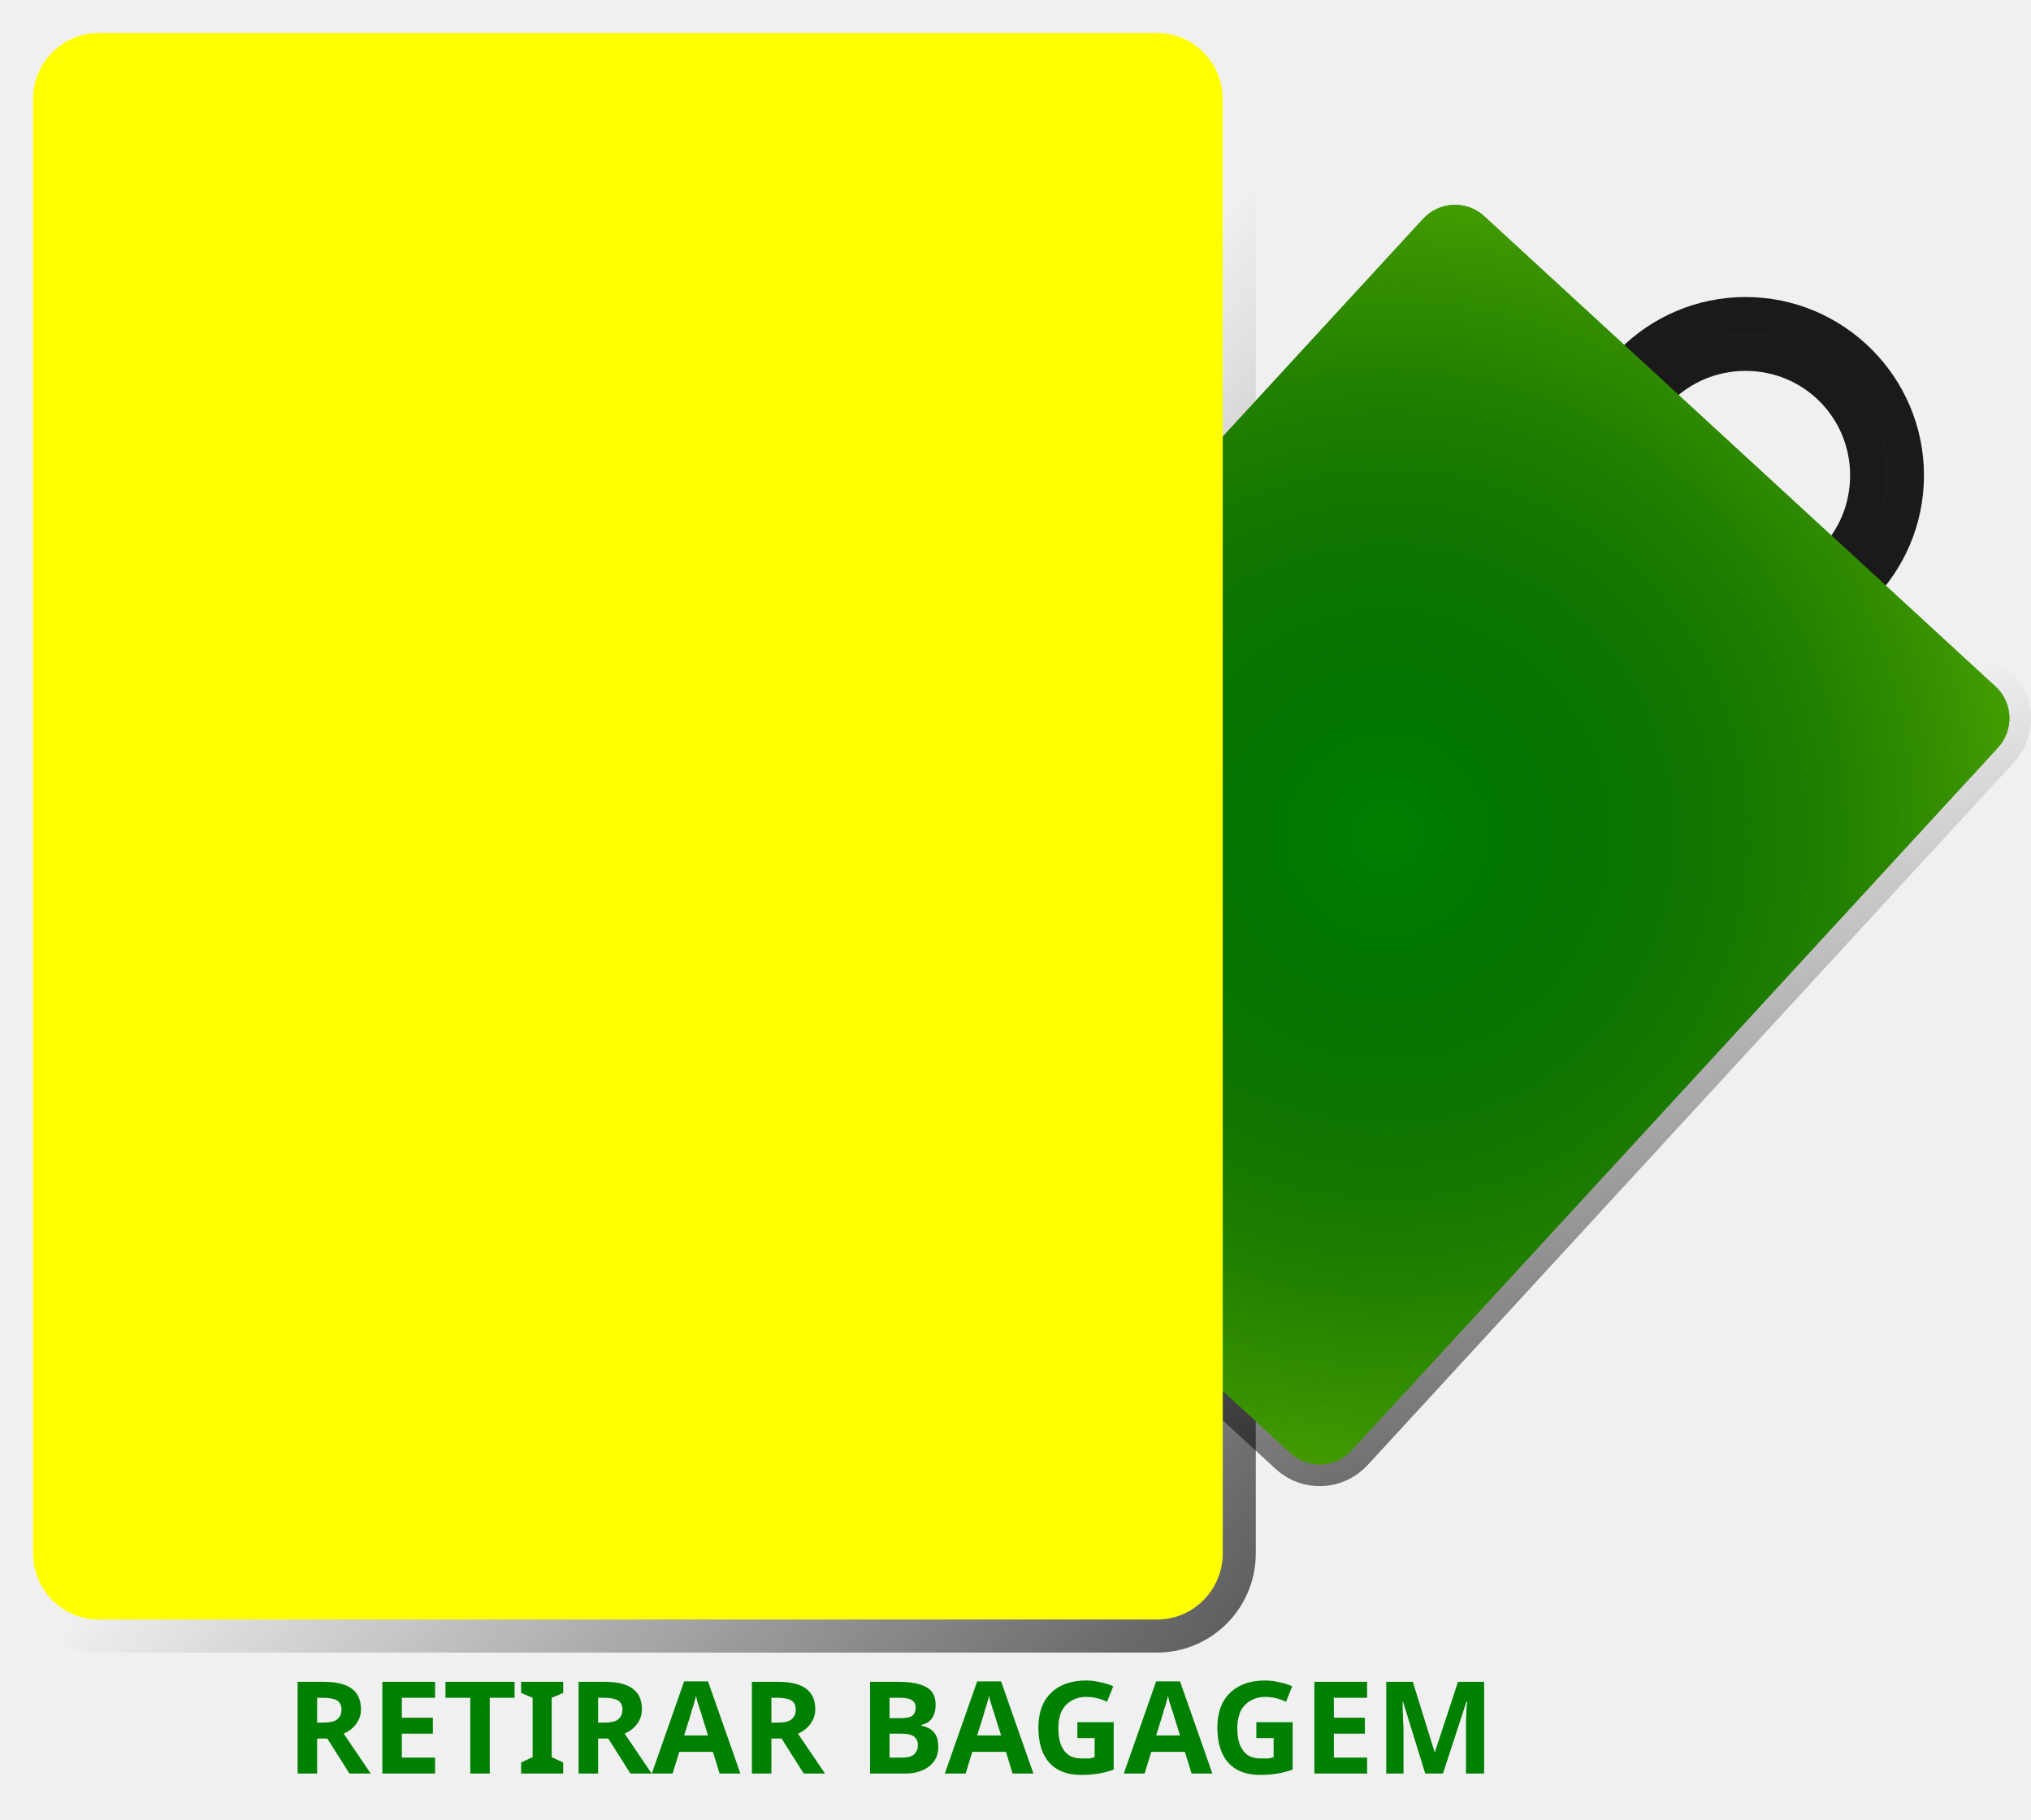
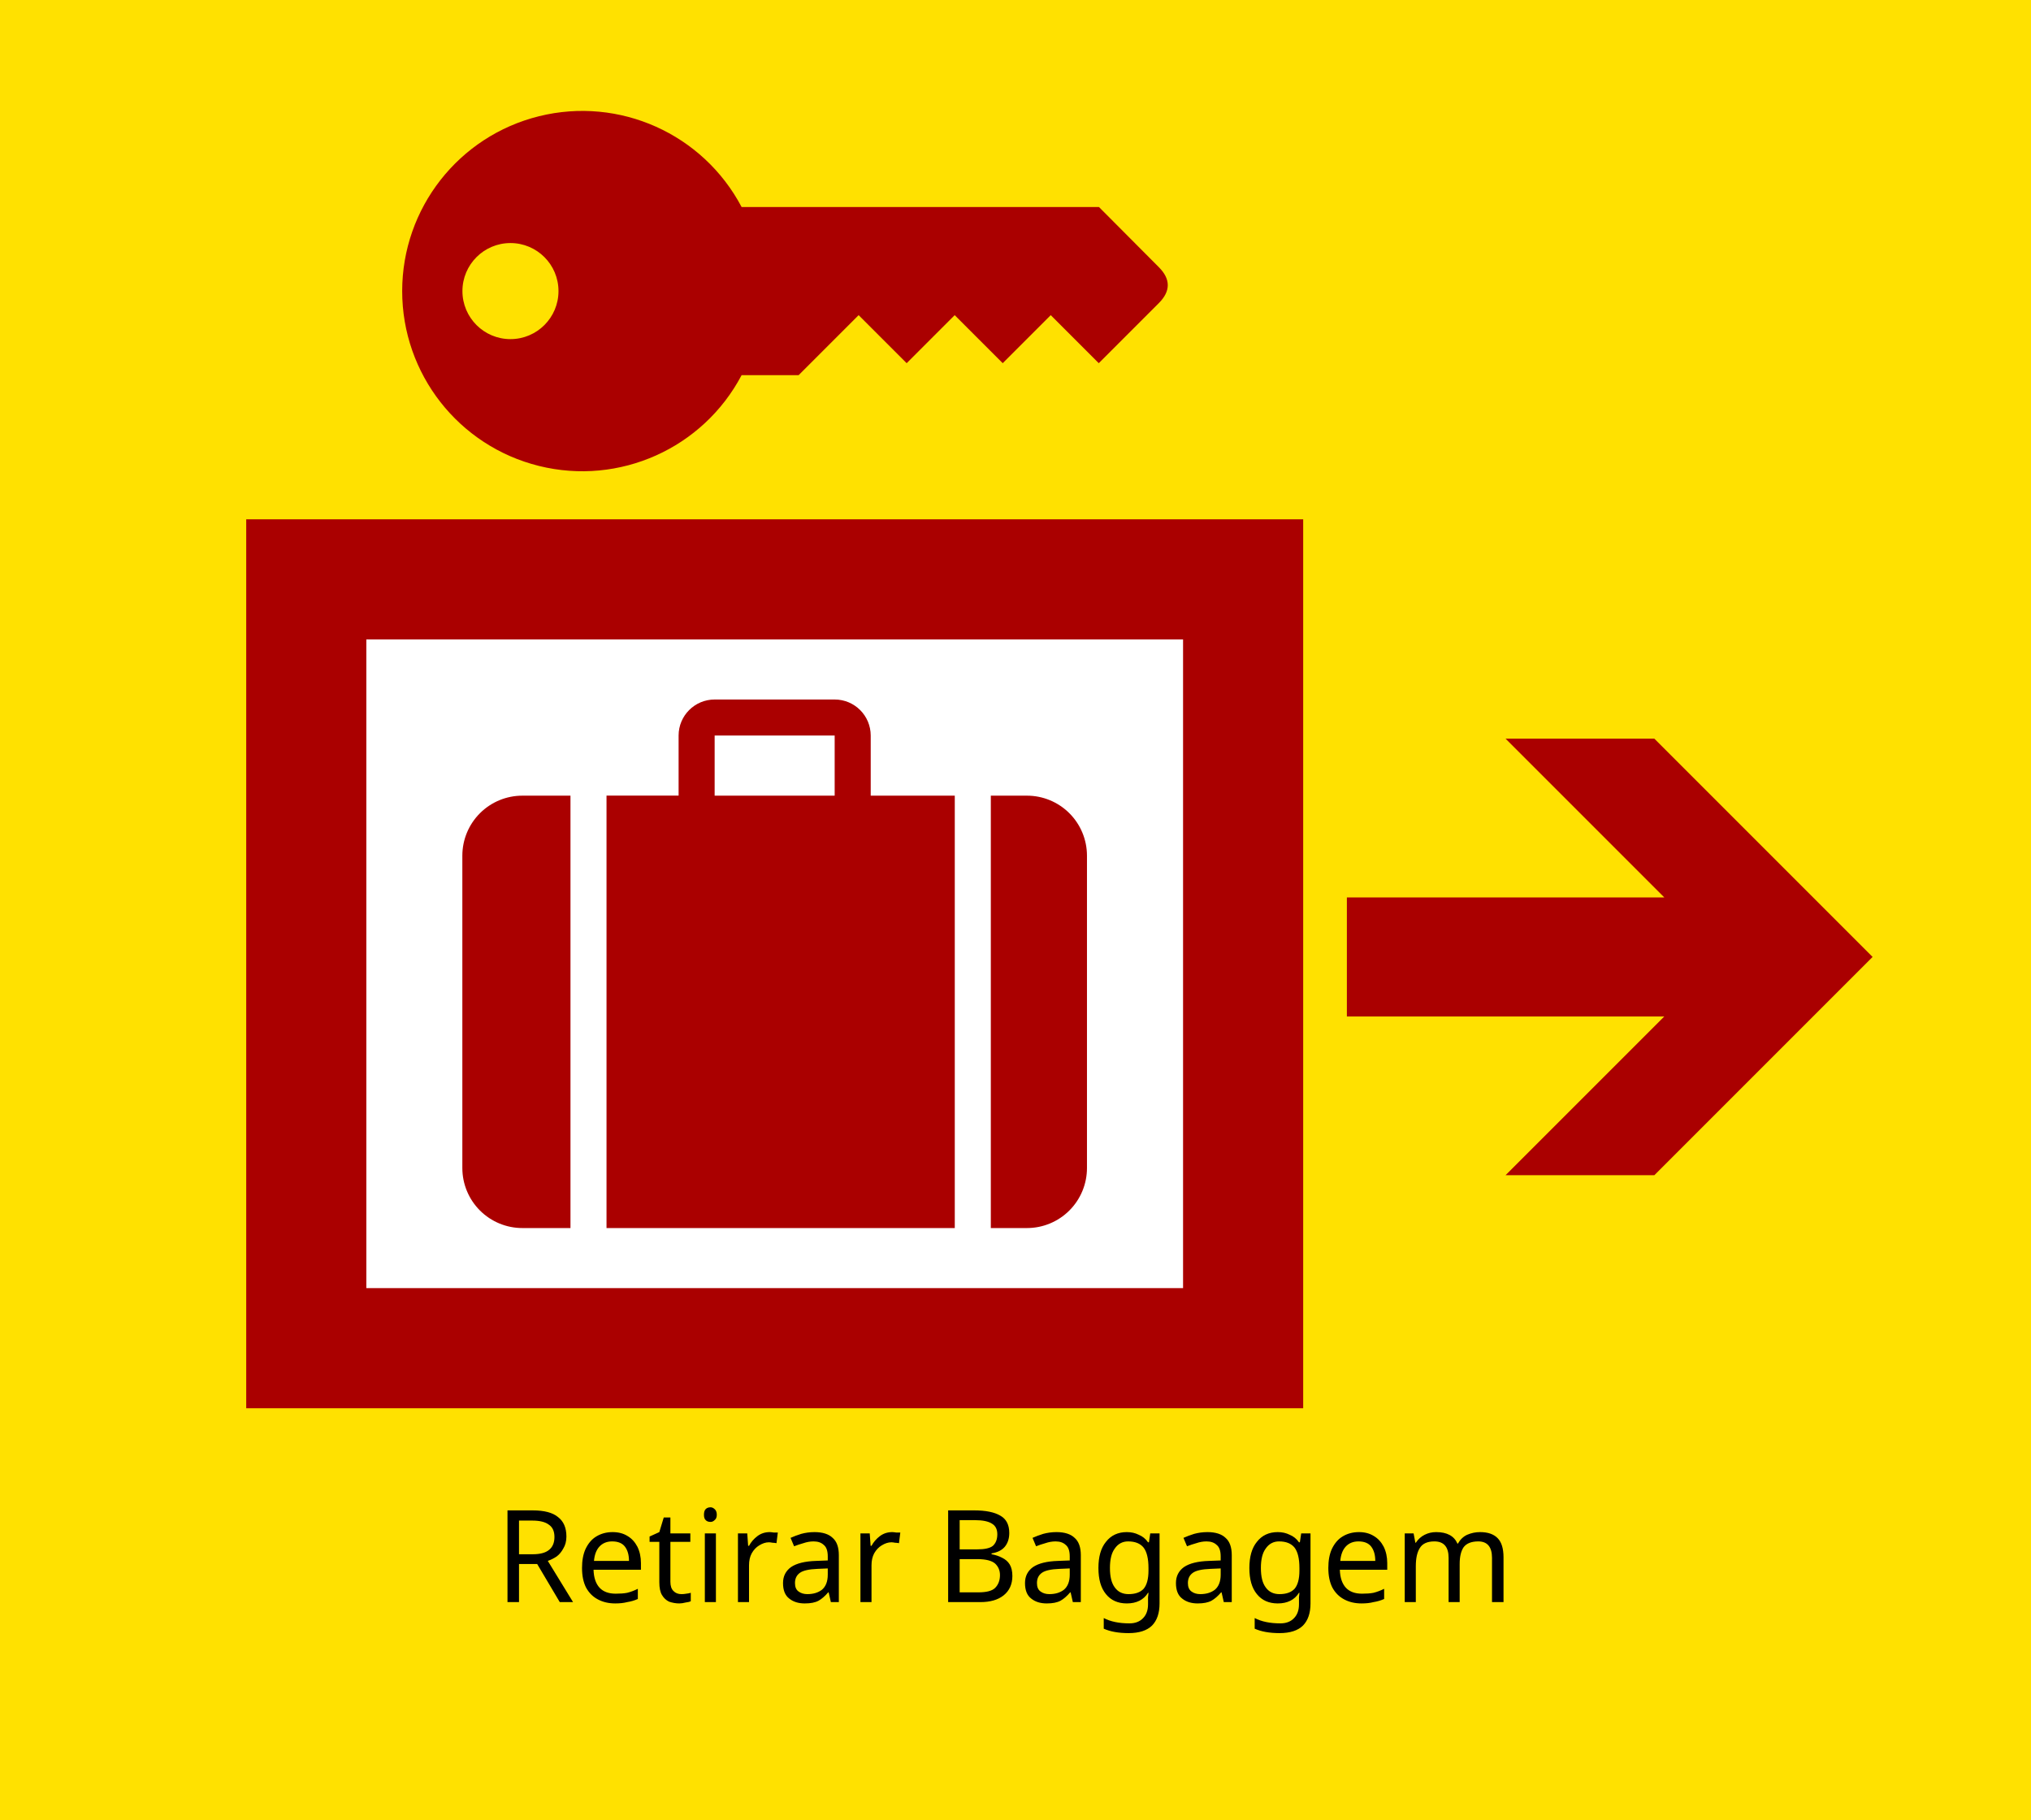
<svg xmlns="http://www.w3.org/2000/svg" xmlns:xlink="http://www.w3.org/1999/xlink" width="270.761" height="242.573" viewBox="0 0 71.639 64.181" version="1.1" id="svg6212">
  <defs id="defs6206">
-     <linearGradient id="linearGradient7235">
-       <stop style="stop-color:#008000;stop-opacity:1;" offset="0" id="stop7231" />
-       <stop style="stop-color:#008000;stop-opacity:0;" offset="1" id="stop7233" />
-     </linearGradient>
    <linearGradient id="linearGradient7227">
      <stop style="stop-color:#000000;stop-opacity:1;" offset="0" id="stop7223" />
      <stop style="stop-color:#000000;stop-opacity:0;" offset="1" id="stop7225" />
    </linearGradient>
    <linearGradient id="linearGradient7215">
      <stop style="stop-color:#000000;stop-opacity:1;" offset="0" id="stop7211" />
      <stop style="stop-color:#000000;stop-opacity:0;" offset="1" id="stop7213" />
    </linearGradient>
    <linearGradient id="linearGradient7157">
      <stop style="stop-color:#003d00;stop-opacity:1" offset="0" id="stop7153" />
      <stop style="stop-color:#419a00;stop-opacity:0.945" offset="1" id="stop7155" />
    </linearGradient>
    <linearGradient gradientUnits="userSpaceOnUse" x1="7.041" y1="20.108" x2="30.68" y2="19.985" id="linearGradient-1" gradientTransform="matrix(0,0.2645833,-0.2645833,0,100.7599,127.7545)">
      <stop stop-color="#3B6209" offset="0%" id="stop6156" />
      <stop stop-color="#112400" offset="50.783%" id="stop6158" />
      <stop stop-color="#0E2700" offset="82.404%" id="stop6160" />
      <stop stop-color="#0D2500" offset="100%" id="stop6162" />
    </linearGradient>
    <radialGradient xlink:href="#linearGradient7157" id="radialGradient7159" cx="82.383" cy="132.815" fx="82.383" fy="132.815" r="2.49" gradientTransform="matrix(1,0,0,1.012344,0,-1.639414)" gradientUnits="userSpaceOnUse" />
    <radialGradient xlink:href="#linearGradient7157" id="radialGradient7174" gradientUnits="userSpaceOnUse" gradientTransform="matrix(8.811313,0,0,8.920077,-627.7794,-1055.326)" cx="82.383" cy="132.815" fx="82.383" fy="132.815" r="2.49" />
    <radialGradient xlink:href="#linearGradient7157" id="radialGradient7176" gradientUnits="userSpaceOnUse" gradientTransform="matrix(8.811313,0,0,8.920077,-627.7794,-1055.326)" cx="82.383" cy="132.815" fx="82.383" fy="132.815" r="2.49" />
    <linearGradient xlink:href="#linearGradient7215" id="linearGradient7219" x1="93.504" y1="137.826" x2="92.343" y2="133.182" gradientUnits="userSpaceOnUse" gradientTransform="translate(-10.52374,-0.33409)" />
    <linearGradient xlink:href="#linearGradient7227" id="linearGradient7229" x1="95.17" y1="137.659" x2="90.576" y2="133.884" gradientUnits="userSpaceOnUse" gradientTransform="translate(-11.75986)" />
-     <radialGradient xlink:href="#linearGradient7235" id="radialGradient7237" cx="82.383" cy="132.815" fx="82.383" fy="132.815" r="2.49" gradientTransform="matrix(8.811313,0,0,8.920077,-627.7794,-1055.326)" gradientUnits="userSpaceOnUse" />
    <linearGradient xlink:href="#linearGradient7215" id="linearGradient7281" gradientUnits="userSpaceOnUse" gradientTransform="matrix(8.811313,0,0,8.811313,-720.5074,-1043.824)" x1="93.504" y1="137.826" x2="92.343" y2="133.182" />
-     <linearGradient xlink:href="#linearGradient7227" id="linearGradient7283" gradientUnits="userSpaceOnUse" gradientTransform="matrix(8.811313,0,0,8.811313,-731.3992,-1040.881)" x1="95.17" y1="137.659" x2="90.576" y2="133.884" />
+     <linearGradient xlink:href="#linearGradient7227" id="linearGradient7283" gradientUnits="userSpaceOnUse" gradientTransform="matrix(8.811313,0,0,8.811313,-793.9543,-1054.677)" x1="95.17" y1="137.659" x2="90.576" y2="133.884" />
+     <symbol id="BaggageLockers">
+       <path d="m 9.161,2.91 a 1.984,1.984 0 1 0 0,1.852 h 0.628 l 0.661,-0.661 0.529,0.529 0.529,-0.529 0.529,0.529 0.529,-0.529 0.529,0.529 0.661,-0.661 c 0.132,-0.132 0.132,-0.265 0,-0.397 L 13.097,2.91 Z M 7.144,3.836 a 0.529,0.529 0 1 1 -1.058,0 0.529,0.529 0 1 1 1.058,0 z" style="stroke:none;stroke-width:0.265" id="path3116" />
+       <rect x="4.366" y="7.011" width="10.319" height="8.467" style="fill:#ffffff;stroke-width:1.323" id="rect3118" />
+       <path d="M 8.864,8.334 A 0.397,0.397 0 0 0 8.467,8.731 v 0.661 h -0.794 V 14.155 H 11.509 V 9.393 H 10.583 V 8.731 A 0.397,0.397 0 0 0 10.186,8.334 Z m 0,0.397 H 10.186 V 9.393 H 8.864 Z M 6.747,9.393 A 0.661,0.661 0 0 0 6.085,10.054 V 13.494 A 0.661,0.661 0 0 0 6.747,14.155 H 7.276 V 9.393 Z m 5.159,0 v 4.762 h 0.397 A 0.661,0.661 0 0 0 12.965,13.494 V 10.054 A 0.661,0.661 0 0 0 12.303,9.393 Z" style="stroke:none;stroke-width:0.265" id="path3120" />
+     </symbol>
+     <filter style="color-interpolation-filters:sRGB" id="filter10445" x="-0.035" width="1.07" y="-0.026" height="1.052">
+       <feGaussianBlur stdDeviation="0.612" id="feGaussianBlur10447" />
+     </filter>
+     <symbol id="BaggageCheckIn">
+       <path d="m 8.202,3.704 a 0.794,0.794 0 0 0 -0.794,0.794 v 1.323 h -1.587 V 15.346 H 13.494 V 5.821 H 11.642 V 4.498 a 0.794,0.794 0 0 0 -0.794,-0.794 z m 0,0.794 H 10.848 V 5.821 H 8.202 Z M 3.969,5.821 A 1.323,1.323 0 0 0 2.646,7.144 v 6.879 A 1.323,1.323 0 0 0 3.969,15.346 H 5.027 V 5.821 Z m 10.319,0 v 9.525 h 0.794 a 1.323,1.323 0 0 0 1.323,-1.323 V 7.144 A 1.323,1.323 0 0 0 15.081,5.821 Z" style="stroke:none;stroke-width:0.265" id="path3952" />
+     </symbol>
+     <symbol id="RightArrow">
+       <path d="m 16.669,9.525 -5.821,5.821 H 6.879 L 11.113,11.113 H 2.646 V 7.938 H 11.113 L 6.879,3.704 h 3.969 z" style="stroke:none;stroke-width:0.265" id="path4220" />
+     </symbol>
  </defs>
  <g id="layer1" transform="translate(-49.18524,-99.95736)">
-     <g id="g7311">
+     <rect style="fill:#ffe100;fill-opacity:1;stroke:#ffe100;stroke-width:0.63;stroke-linecap:round;stroke-linejoin:bevel;stroke-miterlimit:4;stroke-dasharray:none;stroke-opacity:1;paint-order:stroke fill markers" id="rect10215" width="71.662" height="64.202" x="49.191" y="99.965" />
+     <path id="path7221" d="m 27.444,87.327 c 1.279,0 2.316,1.043 2.316,2.333 v 51.286 c 0,1.288 -1.037,2.333 -2.316,2.333 H -9.888 c -1.279,0 -2.316,-1.043 -2.316,-2.333 V 89.66 c 0,-1.288 1.037,-2.333 2.316,-2.333 z" style="fill:none;fill-rule:evenodd;stroke:url(#linearGradient7283);stroke-width:2.331;stroke-miterlimit:4;stroke-dasharray:none;filter:url(#filter10445)" />
+     <g id="g10561" transform="matrix(0.5588147,0,0,0.5588147,-6.981338,11.72924)">
      <path style="fill:none;fill-opacity:1;fill-rule:evenodd;stroke:url(#linearGradient7281);stroke-width:1.533;stroke-miterlimit:4;stroke-dasharray:none" d="m 119.574,124.172 c 0.618,0.568 0.655,1.533 0.082,2.156 l -22.794,24.78 c -0.573,0.623 -1.538,0.666 -2.156,0.098 L 76.668,134.614 c -0.618,-0.568 -0.655,-1.533 -0.082,-2.157 L 99.38,107.678 c 0.573,-0.623 1.538,-0.666 2.156,-0.098 z" id="path7199" />
      <path id="path7132-3" d="m 110.758,111.083 c -3.108,0 -5.641,2.534 -5.641,5.641 0,3.108 2.534,5.641 5.641,5.641 3.108,0 5.641,-2.534 5.641,-5.641 0,-3.108 -2.534,-5.641 -5.641,-5.641 z m 0,1.305 c 2.405,0 4.336,1.931 4.336,4.336 0,2.405 -1.931,4.343 -4.336,4.343 -2.405,0 -4.343,-1.937 -4.343,-4.343 0,-2.405 1.937,-4.336 4.343,-4.336 z" style="color:#000000;font-style:normal;font-variant:normal;font-weight:normal;font-stretch:normal;font-size:medium;line-height:normal;font-family:sans-serif;font-variant-ligatures:normal;font-variant-position:normal;font-variant-caps:normal;font-variant-numeric:normal;font-variant-alternates:normal;font-feature-settings:normal;text-indent:0;text-align:start;text-decoration:none;text-decoration-line:none;text-decoration-style:solid;text-decoration-color:#000000;letter-spacing:normal;word-spacing:normal;text-transform:none;writing-mode:lr-tb;direction:ltr;text-orientation:mixed;dominant-baseline:auto;baseline-shift:baseline;text-anchor:start;white-space:normal;shape-padding:0;clip-rule:nonzero;display:inline;overflow:visible;visibility:visible;opacity:1;isolation:auto;mix-blend-mode:normal;color-interpolation:sRGB;color-interpolation-filters:linearRGB;solid-color:#000000;solid-opacity:1;vector-effect:none;fill:#008000;fill-opacity:1;fill-rule:nonzero;stroke:#1a1a1a;stroke-width:1.3;stroke-linecap:butt;stroke-linejoin:miter;stroke-miterlimit:4;stroke-dasharray:none;stroke-dashoffset:0;stroke-opacity:1;color-rendering:auto;image-rendering:auto;shape-rendering:auto;text-rendering:auto;enable-background:accumulate" />
-       <path style="fill:none;fill-rule:evenodd;stroke:url(#linearGradient7283);stroke-width:2.331" d="m 89.999,101.123 c 1.279,0 2.316,1.043 2.316,2.333 v 51.286 c 0,1.288 -1.037,2.333 -2.316,2.333 H 52.667 c -1.279,0 -2.316,-1.043 -2.316,-2.333 v -51.286 c 0,-1.288 1.037,-2.333 2.316,-2.333 z" id="path7221" />
      <path style="fill:url(#radialGradient7174);fill-opacity:1;fill-rule:evenodd;stroke:none;stroke-width:1.531" d="m 119.574,124.172 c 0.618,0.568 0.655,1.533 0.082,2.156 l -22.794,24.78 c -0.573,0.623 -1.538,0.666 -2.156,0.098 L 76.668,134.614 c -0.618,-0.568 -0.655,-1.533 -0.082,-2.157 L 99.38,107.678 c 0.573,-0.623 1.538,-0.666 2.156,-0.098 z" id="path7163" />
      <path style="fill:url(#radialGradient7176);fill-opacity:1;fill-rule:evenodd;stroke:none;stroke-width:1.531" d="m 119.574,124.172 c 0.618,0.568 0.655,1.533 0.082,2.156 l -22.794,24.78 c -0.573,0.623 -1.538,0.666 -2.156,0.098 L 76.668,134.614 c -0.618,-0.568 -0.655,-1.533 -0.082,-2.157 L 99.38,107.678 c 0.573,-0.623 1.538,-0.666 2.156,-0.098 z" id="path6261" />
-       <path id="path7161" d="m 119.574,124.172 c 0.618,0.568 0.655,1.533 0.082,2.156 l -22.794,24.78 c -0.573,0.623 -1.538,0.666 -2.156,0.098 L 76.668,134.614 c -0.618,-0.568 -0.655,-1.533 -0.082,-2.157 L 99.38,107.678 c 0.573,-0.623 1.538,-0.666 2.156,-0.098 z" style="fill:url(#radialGradient7237);fill-opacity:1;fill-rule:evenodd;stroke:none;stroke-width:1.531" />
-       <path id="Rectangle-118" d="m 89.999,101.123 c 1.279,0 2.316,1.043 2.316,2.333 v 51.286 c 0,1.288 -1.037,2.333 -2.316,2.333 H 52.667 c -1.279,0 -2.316,-1.043 -2.316,-2.333 v -51.286 c 0,-1.288 1.037,-2.333 2.316,-2.333 z" style="fill:#ffff00;fill-rule:evenodd;stroke:none;stroke-width:2.331" />
+       <path id="path7161" d="m 119.574,124.172 c 0.618,0.568 0.655,1.533 0.082,2.156 l -22.794,24.78 c -0.573,0.623 -1.538,0.666 -2.156,0.098 L 76.668,134.614 c -0.618,-0.568 -0.655,-1.533 -0.082,-2.157 L 99.38,107.678 c 0.573,-0.623 1.538,-0.666 2.156,-0.098 z" style="fill:#d45500;fill-opacity:1;fill-rule:evenodd;stroke:none;stroke-width:1.531" />
+       <path style="fill:none;fill-opacity:1;fill-rule:evenodd;stroke:#000000;stroke-width:1.531" d="m 119.574,124.172 c 0.618,0.568 0.655,1.533 0.082,2.156 l -22.794,24.78 c -0.573,0.623 -1.538,0.666 -2.156,0.098 L 76.668,134.614 c -0.618,-0.568 -0.655,-1.533 -0.082,-2.157 L 99.38,107.678 c 0.573,-0.623 1.538,-0.666 2.156,-0.098 z" id="path57" />
    </g>
-     <text xml:space="preserve" style="font-style:normal;font-weight:normal;font-size:4.529px;line-height:0;font-family:sans-serif;letter-spacing:0px;word-spacing:0px;fill:#008000;fill-opacity:1;stroke:none;stroke-width:0.849" x="59.279" y="162.505" id="text7315">
-       <tspan id="tspan7313" x="59.279" y="162.505" style="font-style:normal;font-variant:normal;font-weight:bold;font-stretch:normal;font-family:sans-serif;-inkscape-font-specification:'sans-serif Bold';fill:#008000;stroke:none;stroke-width:0.849">RETIRAR BAGAGEM</tspan>
+     <path style="fill:#550000;fill-opacity:1;fill-rule:evenodd;stroke:#000000;stroke-width:0.931;stroke-linecap:round;stroke-linejoin:bevel;stroke-miterlimit:4;stroke-dasharray:none;stroke-opacity:1;paint-order:stroke fill markers" d="m 27.444,87.327 c 1.279,0 2.316,1.043 2.316,2.333 v 51.286 c 0,1.288 -1.037,2.333 -2.316,2.333 H -9.888 c -1.279,0 -2.316,-1.043 -2.316,-2.333 V 89.66 c 0,-1.288 1.037,-2.333 2.316,-2.333 z" id="Rectangle-118" />
+     <text xml:space="preserve" style="font-style:normal;font-variant:normal;font-weight:normal;font-stretch:normal;font-size:4.529px;line-height:0;font-family:sans-serif;-inkscape-font-specification:sans-serif;letter-spacing:0px;word-spacing:0px;fill:#000000;fill-opacity:1;stroke:none;stroke-width:0.849" x="66.65" y="156.458" id="text7315">
+       <tspan id="tspan7313" x="66.65" y="156.458" style="font-style:normal;font-variant:normal;font-weight:normal;font-stretch:normal;font-family:sans-serif;-inkscape-font-specification:sans-serif;fill:#000000;stroke:none;stroke-width:0.849">Retirar Bagagem</tspan>
    </text>
+     <use height="100%" width="100%" y="0" x="0" xlink:href="#BaggageLockers" style="fill:#aa0000;fill-opacity:1;stroke:#aa0000;stroke-opacity:1" transform="matrix(2.421696,0,0,2.421696,-12.56025,89.80594)" id="use10553" />
+     <use id="use11608" transform="matrix(1.199448,0,0,1.210848,107.6037,72.65014)" style="fill:#000000;stroke:#000000" xlink:href="#BaggageCheckIn" x="0" y="0" width="100%" height="100%" />
+     <g id="g11706" transform="matrix(1.322368,0,0,1.322368,-20.55446,-44.35806)">
+       <use height="100%" width="100%" y="0" x="0" xlink:href="#BaggageLockers" style="fill:#aa0000;fill-opacity:1;stroke:#aa0000;stroke-opacity:1" transform="matrix(2.421696,0,0,2.421696,50.33497,107.608)" id="use10197" />
+       <use height="100%" width="100%" y="0" x="0" xlink:href="#RightArrow" style="fill:#aa0000;stroke:#000000" transform="translate(86.01902,125.131)" id="use11690" />
+     </g>
  </g>
</svg>
